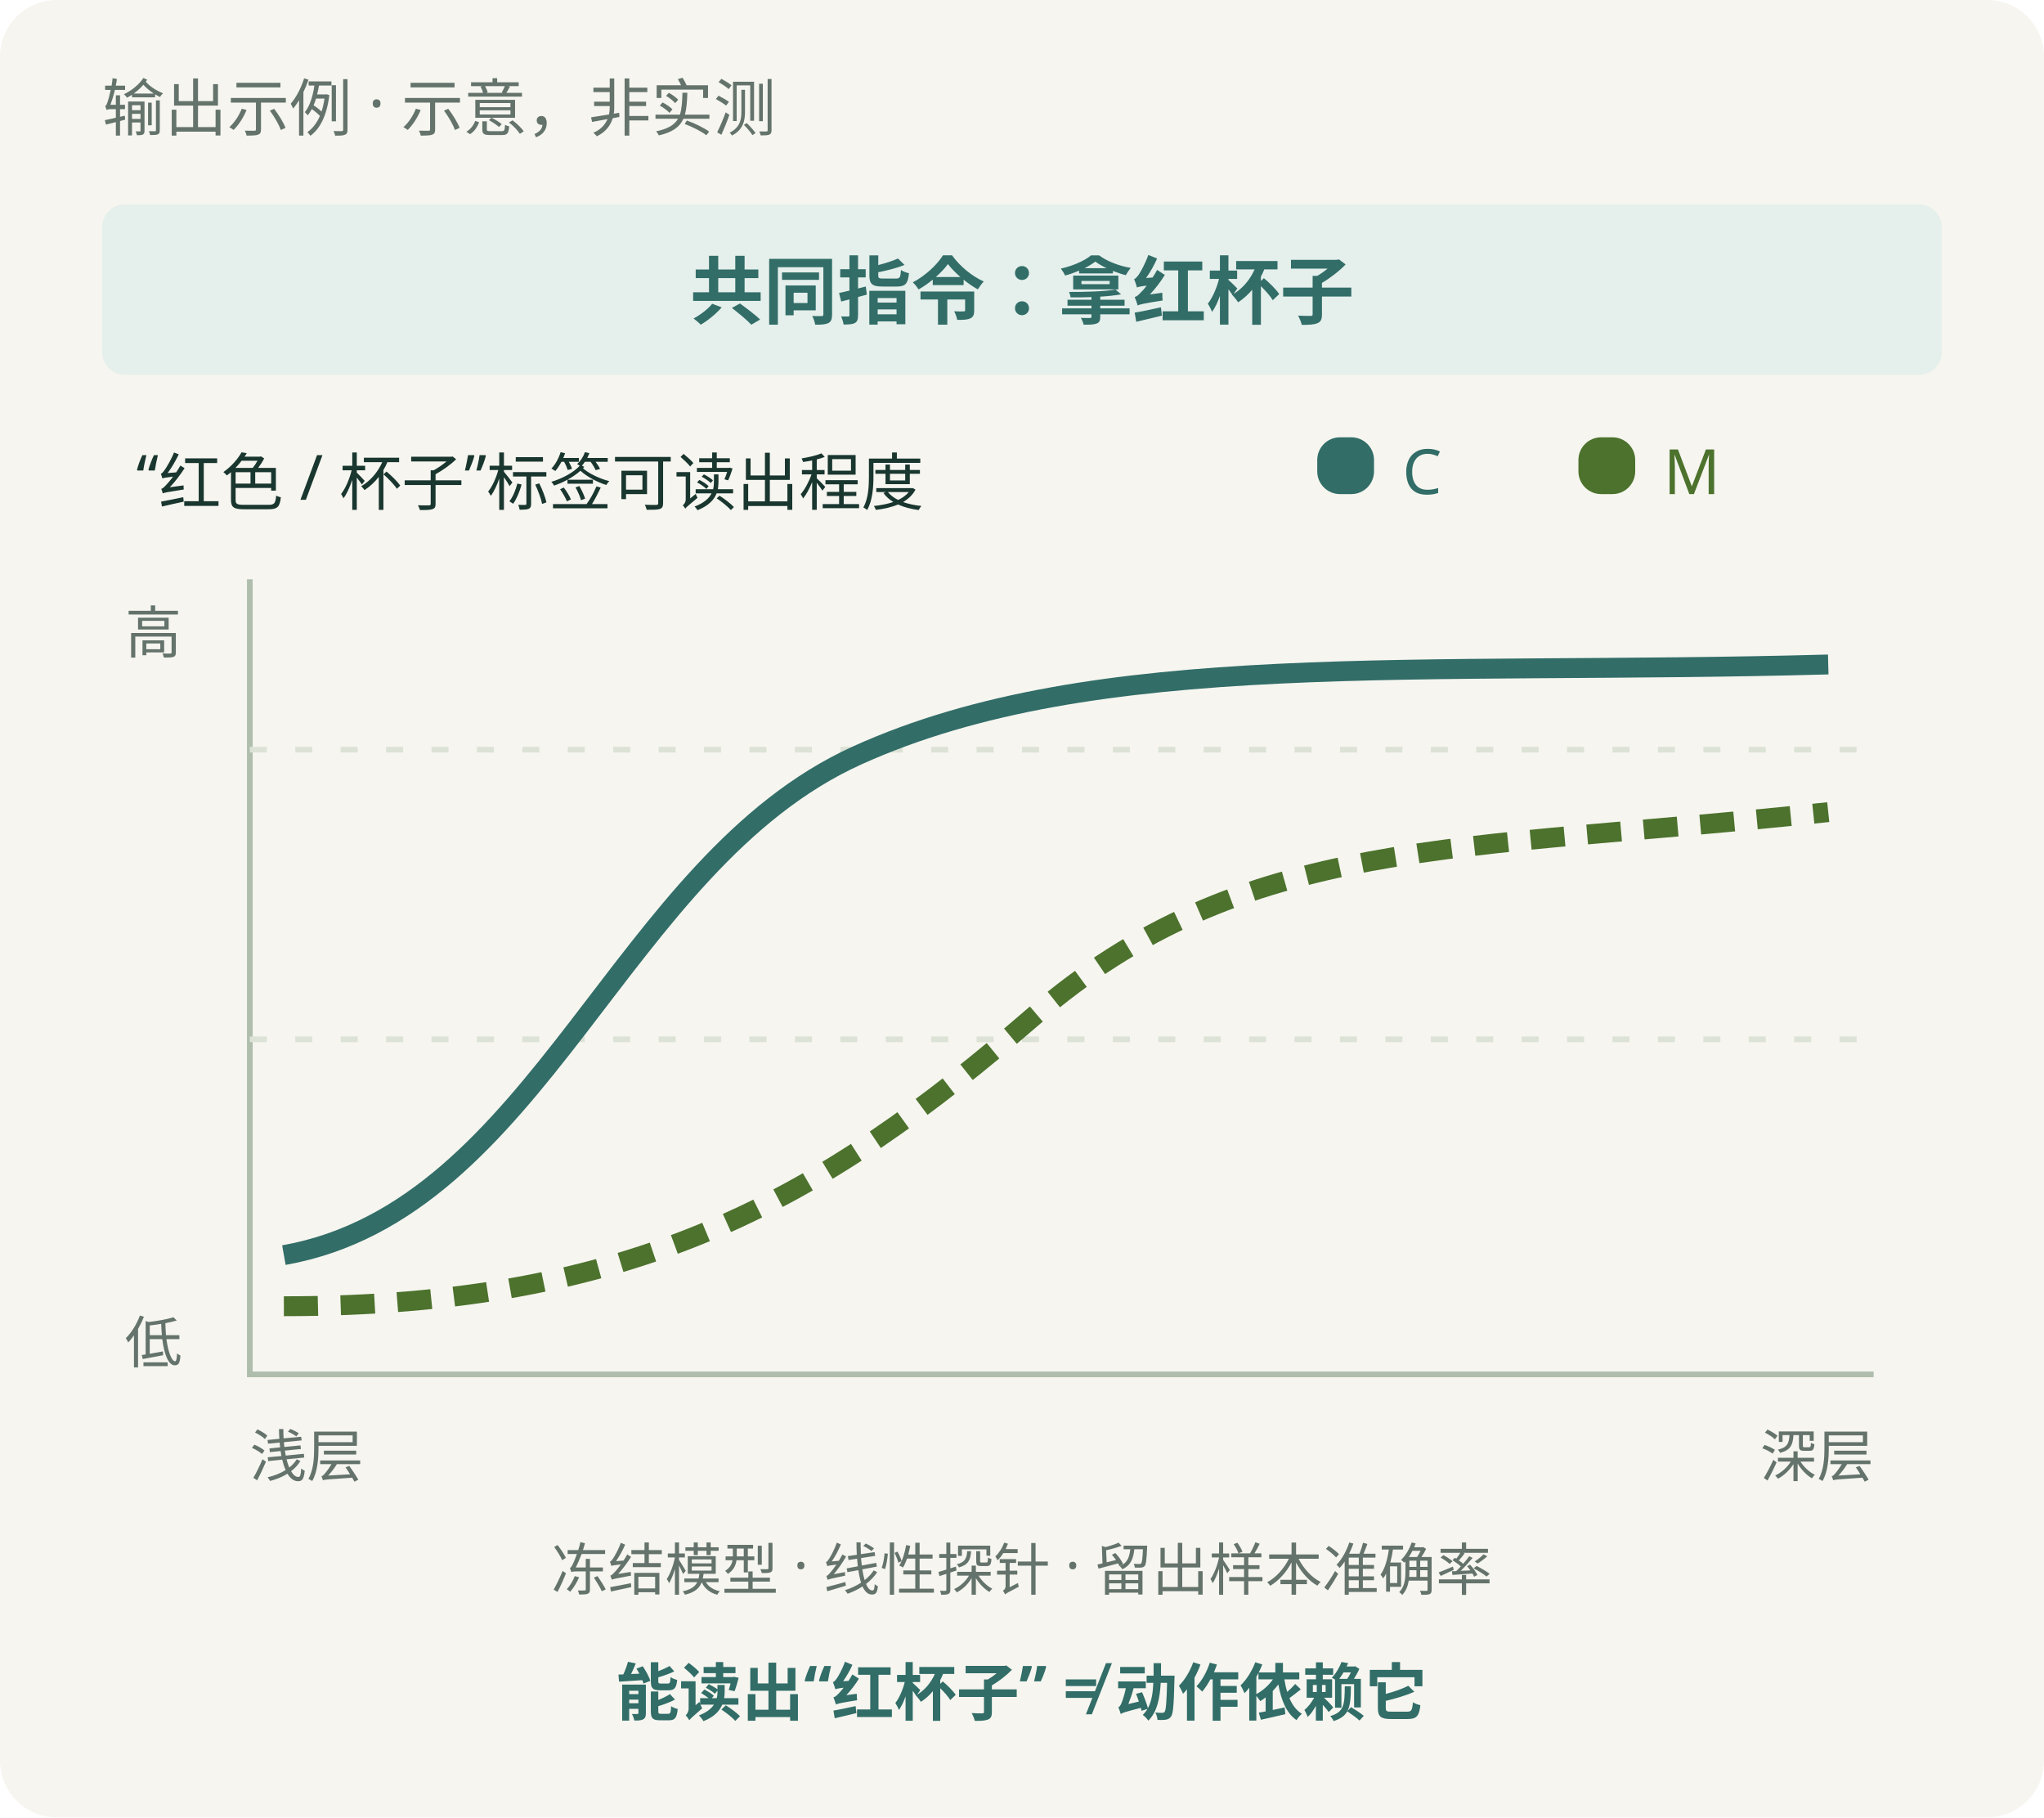
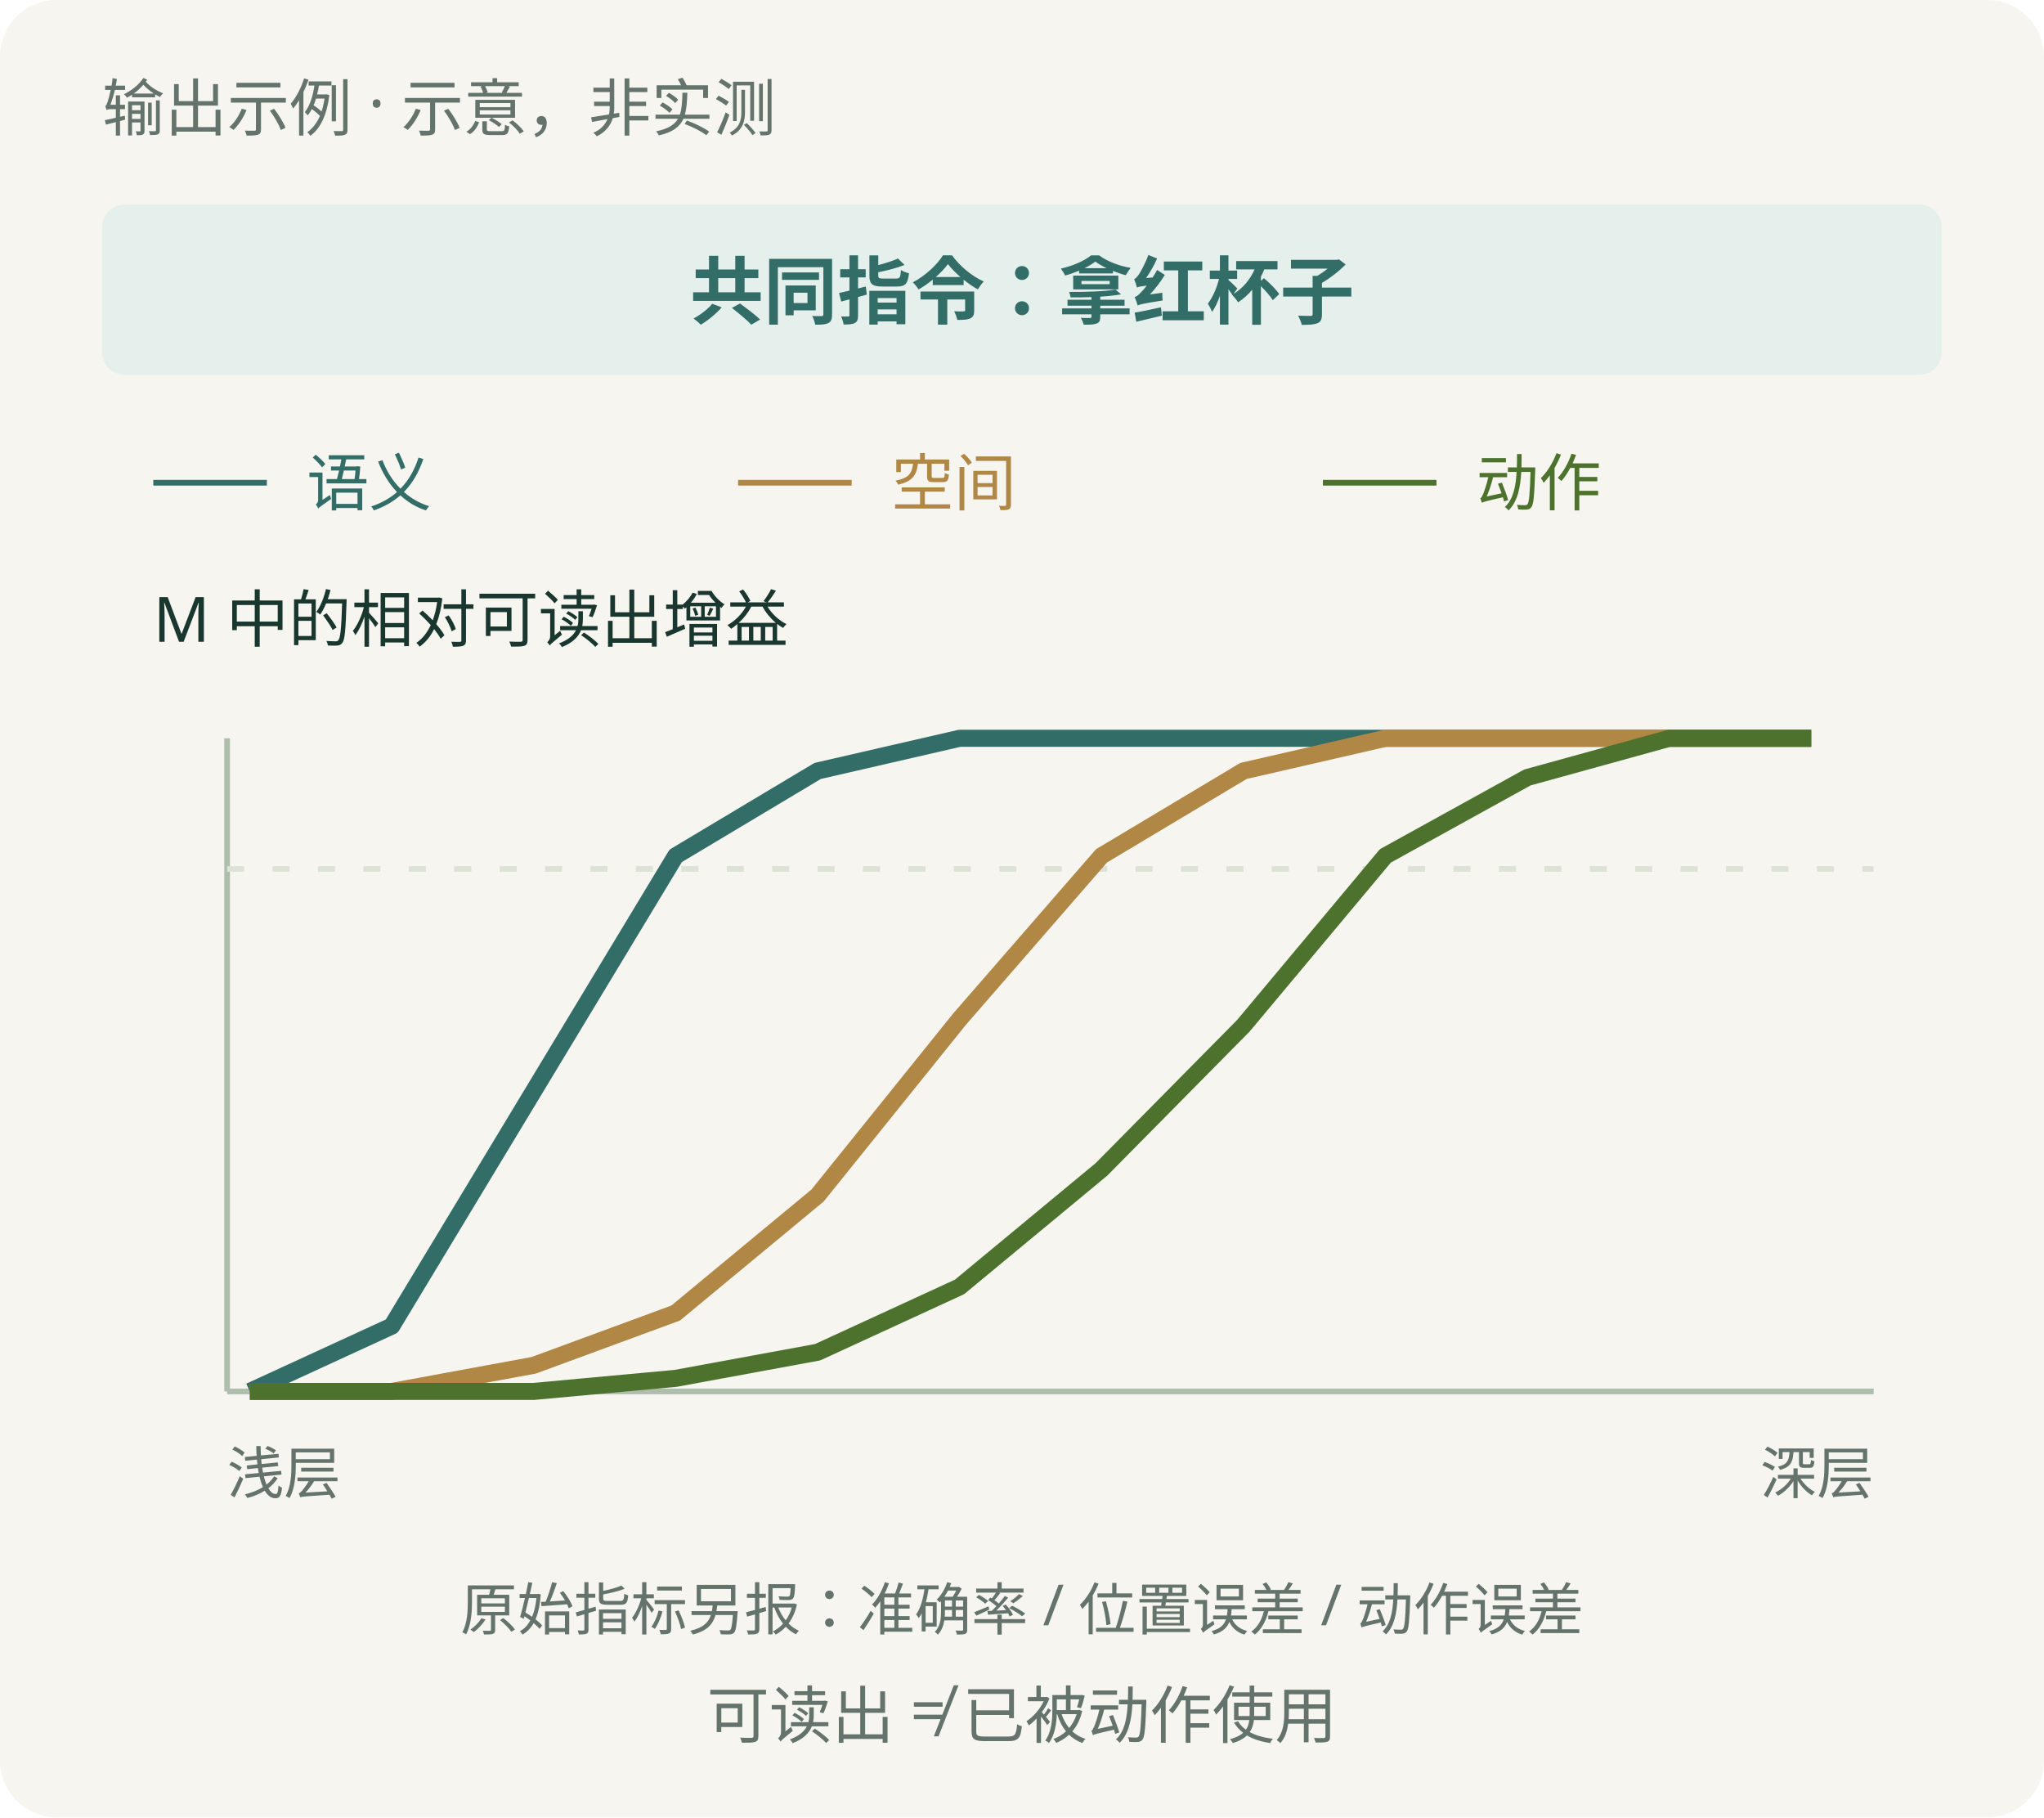
<svg xmlns="http://www.w3.org/2000/svg" viewBox="0 0 360 320" role="img">
-   <rect x="0" y="0" width="360" height="320" rx="10" fill="#f6f5ef" />
+   <rect width="360" height="320" rx="10" fill="#f6f5ef" />
  <g font-family="system-ui,sans-serif">
    <text x="18" y="23" font-size="11" fill="#64736c" text-anchor="start" font-weight="400">输出示例 · 示意，非实测</text>
    <rect x="18" y="36" width="324" height="30" rx="4" fill="#e5efeb" />
    <text x="180" y="56" font-size="13" fill="#326d68" text-anchor="middle" font-weight="700">共同指令：拿红杯子</text>
-     <text x="24" y="88" font-size="11" fill="#19362f" text-anchor="start" font-weight="400">“红色 / 杯子”标签可读出程度</text>
-     <rect x="232" y="77" width="10" height="10" rx="4" fill="#326d68" />
-     <text x="247" y="87" font-size="11" fill="#326d68" text-anchor="start" font-weight="400">C</text>
-     <rect x="278" y="77" width="10" height="10" rx="4" fill="#4c722d" />
-     <text x="293" y="87" font-size="11" fill="#4c722d" text-anchor="start" font-weight="400">M</text>
-     <path d="M44 102V242H330" fill="none" stroke="#afbdad" />
-     <path d="M44 132H330 M44 183H330" stroke="#dce3d6" stroke-dasharray="3 5" />
-     <text x="32" y="115" font-size="10" fill="#64736c" text-anchor="end" font-weight="400">高</text>
-     <text x="32" y="240" font-size="10" fill="#64736c" text-anchor="end" font-weight="400">低</text>
-     <text x="44" y="260" font-size="10" fill="#64736c" text-anchor="start" font-weight="400">浅层</text>
-     <text x="330" y="260" font-size="10" fill="#64736c" text-anchor="end" font-weight="400">深层</text>
-     <path d="M50 221 C95 213 109 152 151 133 S250 119 322 117" fill="none" stroke="#326d68" stroke-width="3.5" />
-     <path d="M50 230 C112 230 145 211 182 179 S257 150 322 143" fill="none" stroke="#4c722d" stroke-width="3.5" stroke-dasharray="6 4" />
-     <text x="180" y="280" font-size="10" fill="#64736c" text-anchor="middle" font-weight="400">冻结模型 · 线性探针 · 留出样本准确率</text>
-     <text x="180" y="302" font-size="11" fill="#326d68" text-anchor="middle" font-weight="700">能读出“红杯子” ≠ 动作依赖它</text>
+     <line x1="27" y1="85" x2="47" y2="85" stroke="#326d68" />
+     <text x="54" y="89" font-size="11" fill="#326d68" text-anchor="start" font-weight="400">语义</text>
+     <line x1="130" y1="85" x2="150" y2="85" stroke="#b18745" />
+     <text x="157" y="89" font-size="11" fill="#b18745" text-anchor="start" font-weight="400">空间</text>
+     <line x1="233" y1="85" x2="253" y2="85" stroke="#4c722d" />
+     <text x="260" y="89" font-size="11" fill="#4c722d" text-anchor="start" font-weight="400">动作</text>
+     <text x="27" y="113" font-size="11" fill="#19362f" text-anchor="start" font-weight="400">M 中的相对可读出增益</text>
+     <line x1="40" y1="130" x2="40" y2="245" stroke="#afbdad" />
+     <line x1="40" y1="245" x2="330" y2="245" stroke="#afbdad" />
+     <line x1="40" y1="153" x2="330" y2="153" stroke="#dce3d6" stroke-dasharray="3 5" />
+     <polyline points="44,245 69,233.5 94,192.1 119,150.7 144,135.75 169,130 194,130 219,130 244,130 269,130 294,130 319,130" fill="none" stroke="#326d68" stroke-width="3" stroke-linejoin="round" />
+     <polyline points="44,245 69,245 94,240.4 119,231.2 144,210.5 169,179.45 194,150.7 219,135.75 244,130 269,130 294,130 319,130" fill="none" stroke="#b18745" stroke-width="3" stroke-linejoin="round" />
+     <polyline points="44,245 69,245 94,245 119,242.7 144,238.1 169,226.6 194,205.9 219,180.6 244,150.7 269,136.9 294,130 319,130" fill="none" stroke="#4c722d" stroke-width="3" stroke-linejoin="round" />
+     <text x="40" y="263" font-size="10" fill="#64736c" text-anchor="start" font-weight="400">浅层</text>
+     <text x="330" y="263" font-size="10" fill="#64736c" text-anchor="end" font-weight="400">深层</text>
+     <text x="180" y="287" font-size="10" fill="#64736c" text-anchor="middle" font-weight="400">原始指标另报：准确率 / 位置误差 / 动作误差</text>
+     <text x="180" y="306" font-size="11" fill="#64736c" text-anchor="middle" font-weight="400">可读出 ≠ 已被动作使用</text>
  </g>
</svg>
